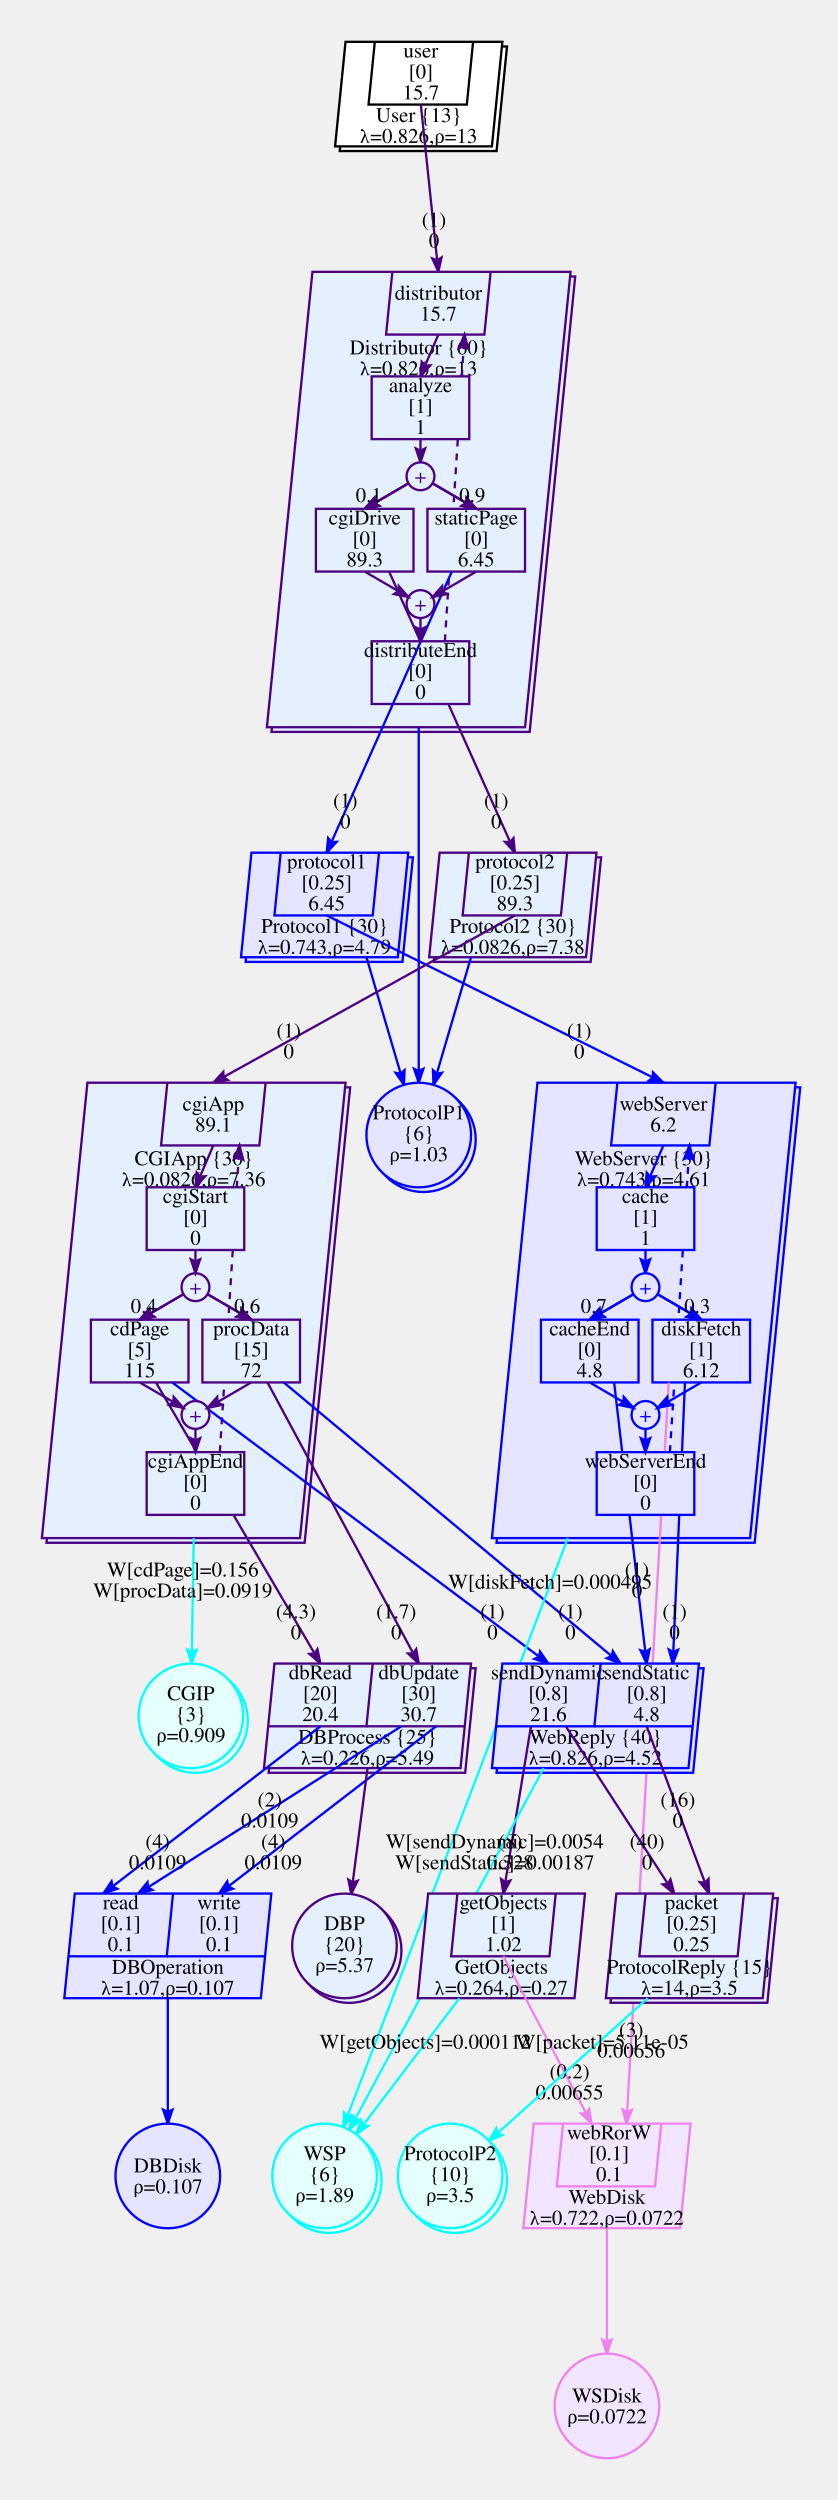
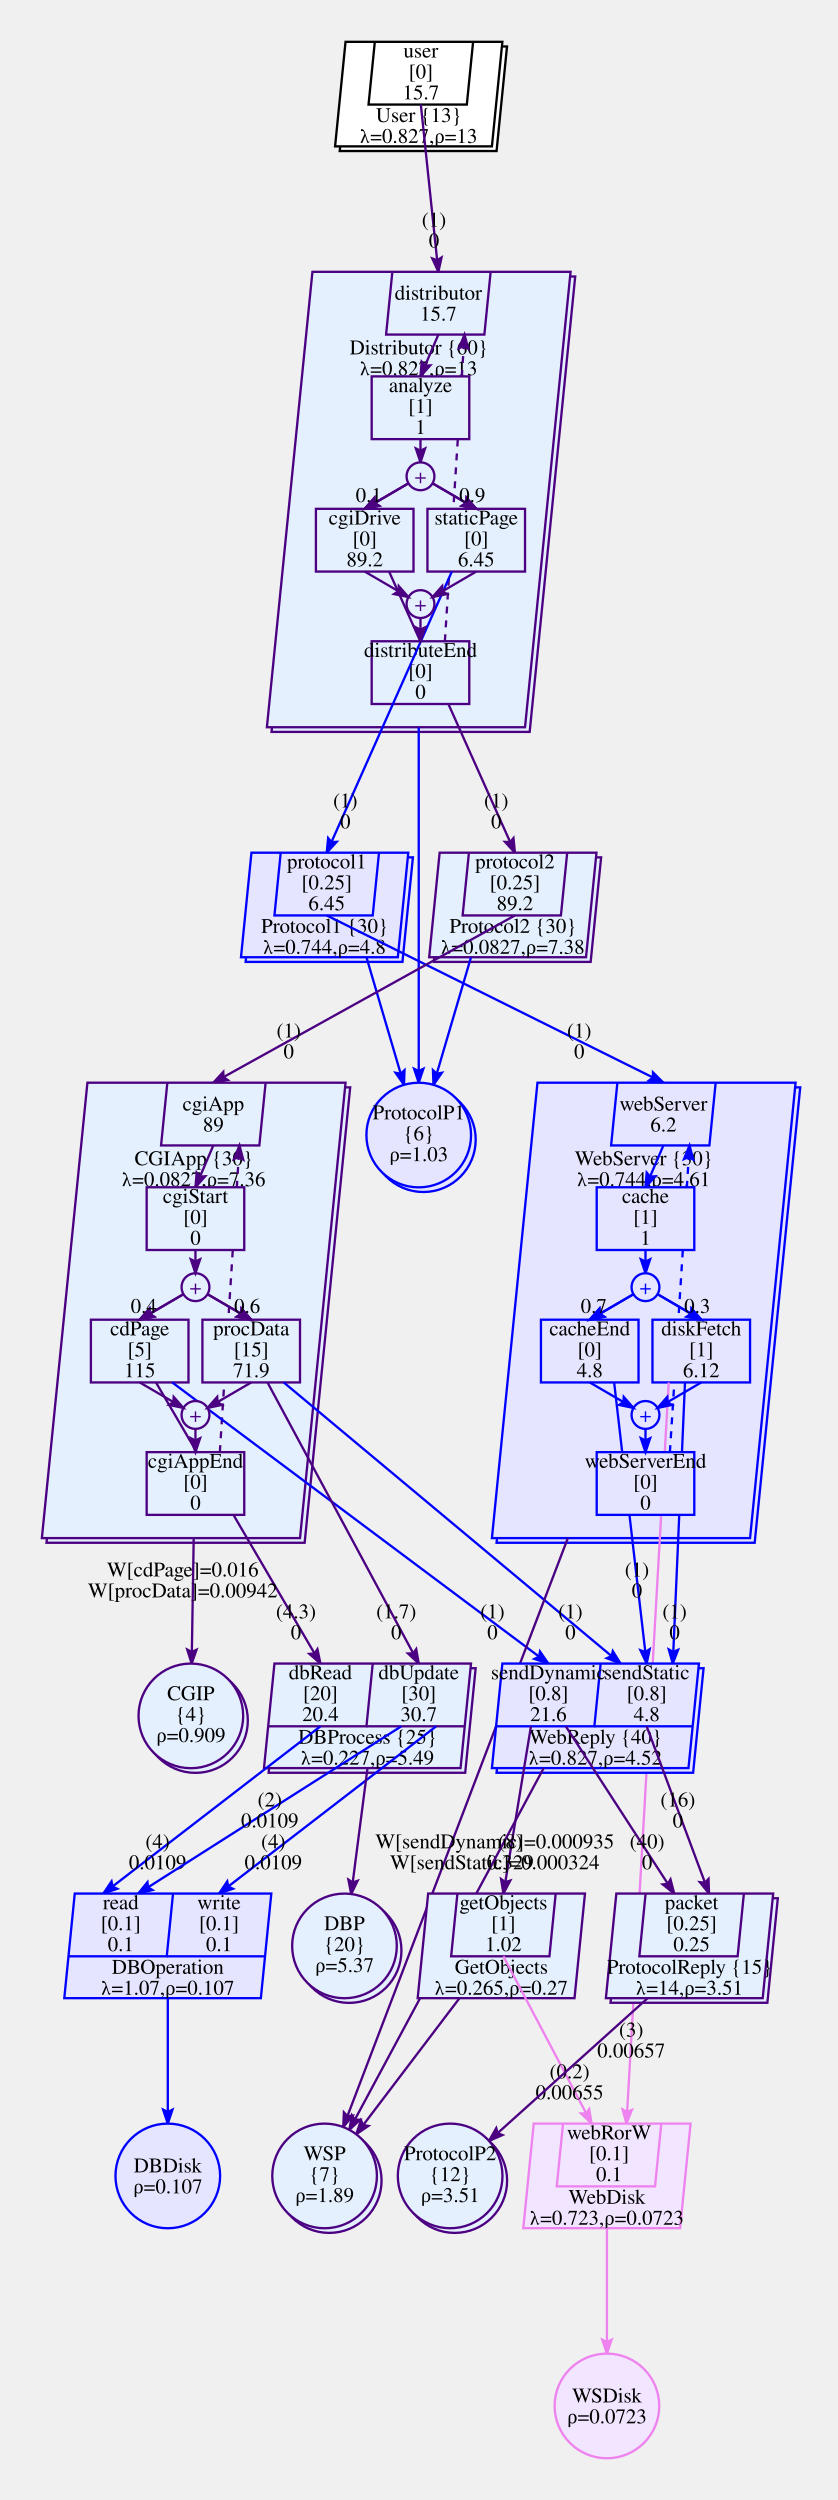
<svg xmlns="http://www.w3.org/2000/svg" width="5.006in" height="14.944in" viewBox="0 0 9010 26900">
  <polygon fill="#ffffff" stroke="black" stroke-width="25" points="3767.5,500 5455,500 5342.5,1625 3655,1625 " />
  <polygon fill="#ffffff" stroke="black" stroke-width="25" points="3717.5,450 5405,450 5292.5,1575 3605,1575 " />
-   <text x="4505" y="1538" font-family="Times" font-style="Roman" font-size="225" fill="black" text-anchor="middle">λ=0.826,ρ=13</text>
+   <text x="4505" y="1538" font-family="Times" font-style="Roman" font-size="225" fill="black" text-anchor="middle">λ=0.827,ρ=13</text>
  <text x="4505" y="1313" font-family="Times" font-style="Roman" font-size="225" fill="black" text-anchor="middle">User {13}</text>
  <polyline stroke="black" stroke-width="25" fill="none" points="4032.5,450 3965,1125 5022.5,1125 5090,450 " />
  <text x="4528" y="1069" font-family="Times" font-style="Roman" font-size="225" fill="black" text-anchor="middle">15.7</text>
  <text x="4528" y="844" font-family="Times" font-style="Roman" font-size="225" fill="black" text-anchor="middle">[0]</text>
  <text x="4528" y="619" font-family="Times" font-style="Roman" font-size="225" fill="black" text-anchor="middle">user</text>
  <line x1="4527.5" y1="1125" x2="4716.25" y2="2925" stroke="Indigo" stroke-width="25" />
  <polygon fill="Indigo" stroke="Indigo" stroke-width="25" points="4716.25,2925 4750.33,2770.6 4703.21,2800.68 4650.88,2781.03 " />
  <text x="4669" y="2663" font-family="Times" font-style="Roman" font-size="225" fill="black" text-anchor="middle">0</text>
  <text x="4669" y="2438" font-family="Times" font-style="Roman" font-size="225" fill="black" text-anchor="middle">(1)</text>
  <polygon fill="#e5f0ff" stroke="Indigo" stroke-width="25" points="3411.25,2975 6188.75,2975 5698.75,7875 2921.25,7875 " />
  <polygon fill="#e5f0ff" stroke="Indigo" stroke-width="25" points="3361.25,2925 6138.75,2925 5648.75,7825 2871.25,7825 " />
-   <text x="4505" y="4038" font-family="Times" font-style="Roman" font-size="225" fill="black" text-anchor="middle">λ=0.826,ρ=13</text>
+   <text x="4505" y="4038" font-family="Times" font-style="Roman" font-size="225" fill="black" text-anchor="middle">λ=0.827,ρ=13</text>
  <text x="4505" y="3813" font-family="Times" font-style="Roman" font-size="225" fill="black" text-anchor="middle">Distributor {60}</text>
  <polyline stroke="Indigo" stroke-width="25" fill="none" points="4221.25,2925 4153.75,3600 5211.25,3600 5278.75,2925 " />
  <text x="4716" y="3450" font-family="Times" font-style="Roman" font-size="225" fill="black" text-anchor="middle">15.7</text>
  <text x="4716" y="3225" font-family="Times" font-style="Roman" font-size="225" fill="black" text-anchor="middle">distributor</text>
  <line x1="4716.25" y1="3600" x2="4523.75" y2="4050" stroke="Indigo" stroke-width="25" />
  <polygon fill="Indigo" stroke="Indigo" stroke-width="25" points="4523.75,4050 4628.72,3931.75 4572.91,3935.07 4536.77,3892.42 " />
  <line x1="4786.25" y1="6900" x2="4997.5" y2="3600" stroke-dasharray="75" stroke="Indigo" stroke-width="25" />
  <polygon fill="Indigo" stroke="Indigo" stroke-width="25" points="4997.5,3600 4938.02,3746.5 4989.51,3724.74 5037.82,3752.89 " />
  <polygon fill="#e5f0ff" stroke="Indigo" stroke-width="25" points="3998.75,4725 3998.75,4050 5048.75,4050 5048.75,4725 3998.75,4725 " />
  <text x="4524" y="4669" font-family="Times" font-style="Roman" font-size="225" fill="black" text-anchor="middle">1</text>
  <text x="4524" y="4444" font-family="Times" font-style="Roman" font-size="225" fill="black" text-anchor="middle">[1]</text>
  <text x="4524" y="4219" font-family="Times" font-style="Roman" font-size="225" fill="black" text-anchor="middle">analyze</text>
  <polygon fill="#e5f0ff" stroke="Indigo" stroke-width="25" points="3398.75,6150 3398.75,5475 4448.75,5475 4448.75,6150 3398.75,6150 " />
  <line x1="4186.25" y1="6150" x2="5540" y2="9175" stroke="Indigo" stroke-width="25" />
  <polygon fill="Indigo" stroke="Indigo" stroke-width="25" points="5540,9175 5524.37,9017.66 5488.94,9060.9 5433.09,9058.51 " />
  <text x="5339" y="8913" font-family="Times" font-style="Roman" font-size="225" fill="black" text-anchor="middle">0</text>
  <text x="5339" y="8688" font-family="Times" font-style="Roman" font-size="225" fill="black" text-anchor="middle">(1)</text>
-   <text x="3924" y="6094" font-family="Times" font-style="Roman" font-size="225" fill="black" text-anchor="middle">89.3</text>
+   <text x="3924" y="6094" font-family="Times" font-style="Roman" font-size="225" fill="black" text-anchor="middle">89.2</text>
  <text x="3924" y="5869" font-family="Times" font-style="Roman" font-size="225" fill="black" text-anchor="middle">[0]</text>
  <text x="3924" y="5644" font-family="Times" font-style="Roman" font-size="225" fill="black" text-anchor="middle">cgiDrive</text>
  <polygon fill="#e5f0ff" stroke="Indigo" stroke-width="25" points="3998.75,7575 3998.75,6900 5048.75,6900 5048.75,7575 3998.75,7575 " />
  <text x="4524" y="7519" font-family="Times" font-style="Roman" font-size="225" fill="black" text-anchor="middle">0</text>
  <text x="4524" y="7294" font-family="Times" font-style="Roman" font-size="225" fill="black" text-anchor="middle">[0]</text>
  <text x="4524" y="7069" font-family="Times" font-style="Roman" font-size="225" fill="black" text-anchor="middle">distributeEnd</text>
  <polygon fill="#e5f0ff" stroke="Indigo" stroke-width="25" points="4598.75,6150 4598.75,5475 5648.75,5475 5648.75,6150 4598.75,6150 " />
  <line x1="4861.25" y1="6150" x2="3515" y2="9175" stroke="Blue" stroke-width="25" />
  <polygon fill="Blue" stroke="Blue" stroke-width="25" points="3515,9175 3621.67,9058.29 3565.82,9060.8 3530.31,9017.63 " />
  <text x="3715" y="8913" font-family="Times" font-style="Roman" font-size="225" fill="black" text-anchor="middle">0</text>
  <text x="3715" y="8688" font-family="Times" font-style="Roman" font-size="225" fill="black" text-anchor="middle">(1)</text>
  <text x="5124" y="6094" font-family="Times" font-style="Roman" font-size="225" fill="black" text-anchor="middle">6.45</text>
  <text x="5124" y="5869" font-family="Times" font-style="Roman" font-size="225" fill="black" text-anchor="middle">[0]</text>
  <text x="5124" y="5644" font-family="Times" font-style="Roman" font-size="225" fill="black" text-anchor="middle">staticPage</text>
  <line x1="4523.75" y1="4725" x2="4523.75" y2="4975" stroke="Indigo" stroke-width="25" />
  <polygon fill="Indigo" stroke="Indigo" stroke-width="25" points="4523.75,4975 4573.75,4825 4523.75,4850 4473.75,4825 " />
  <circle cx="4524" cy="6500" r="150" fill="#e5f0ff" stroke="Indigo" stroke-width="25" />
  <text x="4524" y="6575" font-family="Times" font-style="Roman" font-size="225" fill="Indigo" text-anchor="middle">+</text>
  <line x1="3923.75" y1="6150" x2="4394.18" y2="6424.42" stroke="Indigo" stroke-width="25" />
  <polygon fill="Indigo" stroke="Indigo" stroke-width="25" points="4394.18,6424.42 4289.81,6305.65 4286.21,6361.44 4239.42,6392.03 " />
  <line x1="5123.75" y1="6150" x2="4653.32" y2="6424.42" stroke="Indigo" stroke-width="25" />
  <polygon fill="Indigo" stroke="Indigo" stroke-width="25" points="4653.32,6424.42 4808.08,6392.03 4761.29,6361.44 4757.69,6305.65 " />
  <circle cx="4524" cy="5125" r="150" fill="#e5f0ff" stroke="Indigo" stroke-width="25" />
  <text x="4524" y="5200" font-family="Times" font-style="Roman" font-size="225" fill="Indigo" text-anchor="middle">+</text>
  <line x1="4394.18" y1="5200.58" x2="3923.75" y2="5475" stroke="Indigo" stroke-width="25" />
  <polygon fill="Indigo" stroke="Indigo" stroke-width="25" points="3923.75,5475 4078.51,5442.61 4031.72,5412.02 4028.12,5356.23 " />
  <line x1="4653.32" y1="5200.58" x2="5123.75" y2="5475" stroke="Indigo" stroke-width="25" />
  <polygon fill="Indigo" stroke="Indigo" stroke-width="25" points="5123.75,5475 5019.38,5356.23 5015.78,5412.02 4968.99,5442.61 " />
  <line x1="4394.18" y1="5200.58" x2="3923.75" y2="5475" stroke="Indigo" stroke-width="25" />
  <polygon fill="Indigo" stroke="Indigo" stroke-width="25" points="3923.75,5475 4078.51,5442.61 4031.72,5412.02 4028.12,5356.23 " />
  <line x1="4653.32" y1="5200.58" x2="5123.75" y2="5475" stroke="Indigo" stroke-width="25" />
  <polygon fill="Indigo" stroke="Indigo" stroke-width="25" points="5123.75,5475 5019.38,5356.23 5015.78,5412.02 4968.99,5442.61 " />
  <text x="3967" y="5402" font-family="Times" font-style="Roman" font-size="225" fill="black" text-anchor="middle">0.1</text>
  <text x="5081" y="5402" font-family="Times" font-style="Roman" font-size="225" fill="black" text-anchor="middle">0.9</text>
  <line x1="4523.75" y1="6650" x2="4523.75" y2="6900" stroke="Indigo" stroke-width="25" />
  <polygon fill="Indigo" stroke="Indigo" stroke-width="25" points="4523.75,6900 4573.75,6750 4523.75,6775 4473.75,6750 " />
  <line x1="4505" y1="7825" x2="4505" y2="11650" stroke="Blue" stroke-width="25" />
  <polygon fill="Blue" stroke="Blue" stroke-width="25" points="4505,11650 4555,11500 4505,11525 4455,11500 " />
  <polygon fill="#e5e5ff" stroke="Blue" stroke-width="25" points="2755,9225 4442.5,9225 4330,10350 2642.5,10350 " />
  <polygon fill="#e5e5ff" stroke="Blue" stroke-width="25" points="2705,9175 4392.5,9175 4280,10300 2592.5,10300 " />
-   <text x="3492" y="10263" font-family="Times" font-style="Roman" font-size="225" fill="black" text-anchor="middle">λ=0.743,ρ=4.79</text>
+   <text x="3492" y="10263" font-family="Times" font-style="Roman" font-size="225" fill="black" text-anchor="middle">λ=0.744,ρ=4.8</text>
  <text x="3492" y="10038" font-family="Times" font-style="Roman" font-size="225" fill="black" text-anchor="middle">Protocol1 {30}</text>
  <polyline stroke="Blue" stroke-width="25" fill="none" points="3020,9175 2952.5,9850 4010,9850 4077.5,9175 " />
  <text x="3515" y="9794" font-family="Times" font-style="Roman" font-size="225" fill="black" text-anchor="middle">6.45</text>
  <text x="3515" y="9569" font-family="Times" font-style="Roman" font-size="225" fill="black" text-anchor="middle">[0.25]</text>
  <text x="3515" y="9344" font-family="Times" font-style="Roman" font-size="225" fill="black" text-anchor="middle">protocol1</text>
  <line x1="3515" y1="9850" x2="7137.5" y2="11650" stroke="Blue" stroke-width="25" />
  <polygon fill="Blue" stroke="Blue" stroke-width="25" points="7137.5,11650 7025.42,11538.5 7025.56,11594.4 6980.92,11628 " />
  <text x="6232" y="11388" font-family="Times" font-style="Roman" font-size="225" fill="black" text-anchor="middle">0</text>
  <text x="6232" y="11163" font-family="Times" font-style="Roman" font-size="225" fill="black" text-anchor="middle">(1)</text>
  <line x1="3942.5" y1="10300" x2="4346.28" y2="11672.9" stroke="Blue" stroke-width="25" />
  <polygon fill="Blue" stroke="Blue" stroke-width="25" points="4346.28,11672.9 4351.92,11514.8 4311.01,11552.9 4255.99,11543.1 " />
  <polygon fill="#e5f0ff" stroke="Indigo" stroke-width="25" points="4780,9225 6467.5,9225 6355,10350 4667.5,10350 " />
  <polygon fill="#e5f0ff" stroke="Indigo" stroke-width="25" points="4730,9175 6417.5,9175 6305,10300 4617.5,10300 " />
-   <text x="5518" y="10263" font-family="Times" font-style="Roman" font-size="225" fill="black" text-anchor="middle">λ=0.0826,ρ=7.38</text>
+   <text x="5518" y="10263" font-family="Times" font-style="Roman" font-size="225" fill="black" text-anchor="middle">λ=0.0827,ρ=7.38</text>
  <text x="5518" y="10038" font-family="Times" font-style="Roman" font-size="225" fill="black" text-anchor="middle">Protocol2 {30}</text>
  <polyline stroke="Indigo" stroke-width="25" fill="none" points="5045,9175 4977.5,9850 6035,9850 6102.5,9175 " />
-   <text x="5540" y="9794" font-family="Times" font-style="Roman" font-size="225" fill="black" text-anchor="middle">89.3</text>
+   <text x="5540" y="9794" font-family="Times" font-style="Roman" font-size="225" fill="black" text-anchor="middle">89.2</text>
  <text x="5540" y="9569" font-family="Times" font-style="Roman" font-size="225" fill="black" text-anchor="middle">[0.25]</text>
  <text x="5540" y="9344" font-family="Times" font-style="Roman" font-size="225" fill="black" text-anchor="middle">protocol2</text>
  <line x1="5540" y1="9850" x2="2295" y2="11650" stroke="Indigo" stroke-width="25" />
  <polygon fill="Indigo" stroke="Indigo" stroke-width="25" points="2295,11650 2450.42,11621 2404.31,11589.4 2401.92,11533.5 " />
  <text x="3106" y="11388" font-family="Times" font-style="Roman" font-size="225" fill="black" text-anchor="middle">0</text>
  <text x="3106" y="11163" font-family="Times" font-style="Roman" font-size="225" fill="black" text-anchor="middle">(1)</text>
  <line x1="5067.5" y1="10300" x2="4663.72" y2="11672.9" stroke="Blue" stroke-width="25" />
  <polygon fill="Blue" stroke="Blue" stroke-width="25" points="4663.72,11672.9 4754.01,11543.1 4698.99,11552.9 4658.08,11514.8 " />
  <polygon fill="#e5f0ff" stroke="Indigo" stroke-width="25" points="990,11700 3767.5,11700 3277.5,16600 500,16600 " />
  <polygon fill="#e5f0ff" stroke="Indigo" stroke-width="25" points="940,11650 3717.5,11650 3227.5,16550 450,16550 " />
-   <text x="2084" y="12763" font-family="Times" font-style="Roman" font-size="225" fill="black" text-anchor="middle">λ=0.0826,ρ=7.36</text>
+   <text x="2084" y="12763" font-family="Times" font-style="Roman" font-size="225" fill="black" text-anchor="middle">λ=0.0827,ρ=7.36</text>
  <text x="2084" y="12538" font-family="Times" font-style="Roman" font-size="225" fill="black" text-anchor="middle">CGIApp {30}</text>
  <polyline stroke="Indigo" stroke-width="25" fill="none" points="1800,11650 1732.5,12325 2790,12325 2857.5,11650 " />
-   <text x="2295" y="12175" font-family="Times" font-style="Roman" font-size="225" fill="black" text-anchor="middle">89.1</text>
+   <text x="2295" y="12175" font-family="Times" font-style="Roman" font-size="225" fill="black" text-anchor="middle">89</text>
  <text x="2295" y="11950" font-family="Times" font-style="Roman" font-size="225" fill="black" text-anchor="middle">cgiApp</text>
  <line x1="2295" y1="12325" x2="2102.5" y2="12775" stroke="Indigo" stroke-width="25" />
  <polygon fill="Indigo" stroke="Indigo" stroke-width="25" points="2102.5,12775 2207.47,12656.8 2151.66,12660.1 2115.52,12617.4 " />
  <line x1="2365" y1="15625" x2="2576.25" y2="12325" stroke-dasharray="75" stroke="Indigo" stroke-width="25" />
  <polygon fill="Indigo" stroke="Indigo" stroke-width="25" points="2576.25,12325 2516.77,12471.5 2568.26,12449.7 2616.57,12477.9 " />
  <polygon fill="#e5f0ff" stroke="Indigo" stroke-width="25" points="977.5,14875 977.5,14200 2027.5,14200 2027.5,14875 977.5,14875 " />
  <line x1="1677.5" y1="14875" x2="3447.5" y2="17900" stroke="Indigo" stroke-width="25" />
  <polygon fill="Indigo" stroke="Indigo" stroke-width="25" points="3447.5,17900 3414.9,17745.3 3384.37,17792.1 3328.59,17795.8 " />
  <text x="3184" y="17638" font-family="Times" font-style="Roman" font-size="225" fill="black" text-anchor="middle">0</text>
  <text x="3184" y="17413" font-family="Times" font-style="Roman" font-size="225" fill="black" text-anchor="middle">(4.3)</text>
  <line x1="1852.5" y1="14875" x2="5900" y2="17900" stroke="Blue" stroke-width="25" />
  <polygon fill="Blue" stroke="Blue" stroke-width="25" points="5900,17900 5809.78,17770.2 5799.87,17825.2 5749.92,17850.3 " />
  <text x="5298" y="17638" font-family="Times" font-style="Roman" font-size="225" fill="black" text-anchor="middle">0</text>
  <text x="5298" y="17413" font-family="Times" font-style="Roman" font-size="225" fill="black" text-anchor="middle">(1)</text>
  <text x="1503" y="14819" font-family="Times" font-style="Roman" font-size="225" fill="black" text-anchor="middle">115</text>
  <text x="1503" y="14594" font-family="Times" font-style="Roman" font-size="225" fill="black" text-anchor="middle">[5]</text>
  <text x="1503" y="14369" font-family="Times" font-style="Roman" font-size="225" fill="black" text-anchor="middle">cdPage</text>
  <polygon fill="#e5f0ff" stroke="Indigo" stroke-width="25" points="1577.5,16300 1577.5,15625 2627.5,15625 2627.5,16300 1577.5,16300 " />
  <text x="2103" y="16244" font-family="Times" font-style="Roman" font-size="225" fill="black" text-anchor="middle">0</text>
  <text x="2103" y="16019" font-family="Times" font-style="Roman" font-size="225" fill="black" text-anchor="middle">[0]</text>
  <text x="2103" y="15794" font-family="Times" font-style="Roman" font-size="225" fill="black" text-anchor="middle">cgiAppEnd</text>
  <polygon fill="#e5f0ff" stroke="Indigo" stroke-width="25" points="1577.5,13450 1577.5,12775 2627.5,12775 2627.5,13450 1577.5,13450 " />
  <text x="2103" y="13394" font-family="Times" font-style="Roman" font-size="225" fill="black" text-anchor="middle">0</text>
  <text x="2103" y="13169" font-family="Times" font-style="Roman" font-size="225" fill="black" text-anchor="middle">[0]</text>
  <text x="2103" y="12944" font-family="Times" font-style="Roman" font-size="225" fill="black" text-anchor="middle">cgiStart</text>
  <polygon fill="#e5f0ff" stroke="Indigo" stroke-width="25" points="2177.5,14875 2177.5,14200 3227.5,14200 3227.5,14875 2177.5,14875 " />
  <line x1="2877.5" y1="14875" x2="4505" y2="17900" stroke="Indigo" stroke-width="25" />
  <polygon fill="Indigo" stroke="Indigo" stroke-width="25" points="4505,17900 4477.96,17744.2 4445.78,17789.9 4389.9,17791.6 " />
  <text x="4263" y="17638" font-family="Times" font-style="Roman" font-size="225" fill="black" text-anchor="middle">0</text>
  <text x="4263" y="17413" font-family="Times" font-style="Roman" font-size="225" fill="black" text-anchor="middle">(1.7)</text>
  <line x1="3052.5" y1="14875" x2="6676.25" y2="17900" stroke="Blue" stroke-width="25" />
  <polygon fill="Blue" stroke="Blue" stroke-width="25" points="6676.25,17900 6593.14,17765.5 6580.29,17819.9 6529.06,17842.3 " />
  <text x="6137" y="17638" font-family="Times" font-style="Roman" font-size="225" fill="black" text-anchor="middle">0</text>
  <text x="6137" y="17413" font-family="Times" font-style="Roman" font-size="225" fill="black" text-anchor="middle">(1)</text>
-   <text x="2703" y="14819" font-family="Times" font-style="Roman" font-size="225" fill="black" text-anchor="middle">72</text>
+   <text x="2703" y="14819" font-family="Times" font-style="Roman" font-size="225" fill="black" text-anchor="middle">71.9</text>
  <text x="2703" y="14594" font-family="Times" font-style="Roman" font-size="225" fill="black" text-anchor="middle">[15]</text>
  <text x="2703" y="14369" font-family="Times" font-style="Roman" font-size="225" fill="black" text-anchor="middle">procData</text>
  <circle cx="2103" cy="15225" r="150" fill="#e5f0ff" stroke="Indigo" stroke-width="25" />
  <text x="2103" y="15300" font-family="Times" font-style="Roman" font-size="225" fill="Indigo" text-anchor="middle">+</text>
  <line x1="1502.5" y1="14875" x2="1972.93" y2="15149.4" stroke="Indigo" stroke-width="25" />
  <polygon fill="Indigo" stroke="Indigo" stroke-width="25" points="1972.93,15149.4 1868.56,15030.6 1864.96,15086.4 1818.17,15117 " />
  <line x1="2702.5" y1="14875" x2="2232.07" y2="15149.4" stroke="Indigo" stroke-width="25" />
  <polygon fill="Indigo" stroke="Indigo" stroke-width="25" points="2232.07,15149.4 2386.83,15117 2340.04,15086.4 2336.44,15030.6 " />
  <circle cx="2103" cy="13850" r="150" fill="#e5f0ff" stroke="Indigo" stroke-width="25" />
  <text x="2103" y="13925" font-family="Times" font-style="Roman" font-size="225" fill="Indigo" text-anchor="middle">+</text>
  <line x1="1972.93" y1="13925.6" x2="1502.5" y2="14200" stroke="Indigo" stroke-width="25" />
  <polygon fill="Indigo" stroke="Indigo" stroke-width="25" points="1502.5,14200 1657.26,14167.6 1610.47,14137 1606.87,14081.2 " />
  <line x1="2232.07" y1="13925.6" x2="2702.5" y2="14200" stroke="Indigo" stroke-width="25" />
  <polygon fill="Indigo" stroke="Indigo" stroke-width="25" points="2702.5,14200 2598.13,14081.2 2594.53,14137 2547.74,14167.6 " />
  <line x1="1972.93" y1="13925.6" x2="1502.5" y2="14200" stroke="Indigo" stroke-width="25" />
  <polygon fill="Indigo" stroke="Indigo" stroke-width="25" points="1502.5,14200 1657.26,14167.6 1610.47,14137 1606.87,14081.2 " />
  <line x1="2232.07" y1="13925.6" x2="2702.5" y2="14200" stroke="Indigo" stroke-width="25" />
  <polygon fill="Indigo" stroke="Indigo" stroke-width="25" points="2702.5,14200 2598.13,14081.2 2594.53,14137 2547.74,14167.6 " />
  <text x="1546" y="14127" font-family="Times" font-style="Roman" font-size="225" fill="black" text-anchor="middle">0.4</text>
  <text x="2659" y="14127" font-family="Times" font-style="Roman" font-size="225" fill="black" text-anchor="middle">0.6</text>
  <line x1="2102.5" y1="15375" x2="2102.5" y2="15625" stroke="Indigo" stroke-width="25" />
  <polygon fill="Indigo" stroke="Indigo" stroke-width="25" points="2102.5,15625 2152.5,15475 2102.5,15500 2052.5,15475 " />
  <line x1="2102.5" y1="13450" x2="2102.5" y2="13700" stroke="Indigo" stroke-width="25" />
  <polygon fill="Indigo" stroke="Indigo" stroke-width="25" points="2102.5,13700 2152.5,13550 2102.5,13575 2052.5,13550 " />
-   <line x1="2083.75" y1="16550" x2="2061.69" y2="17900.1" stroke="Cyan" stroke-width="25" />
-   <polygon fill="Cyan" stroke="Cyan" stroke-width="25" points="2061.69,17900.1 2114.13,17750.9 2063.73,17775.1 2014.15,17749.3 " />
-   <text x="1966" y="17188" font-family="Times" font-style="Roman" font-size="225" fill="black" text-anchor="middle">W[procData]=0.0919</text>
-   <text x="1966" y="16963" font-family="Times" font-style="Roman" font-size="225" fill="black" text-anchor="middle">W[cdPage]=0.156</text>
+   <line x1="2083.75" y1="16550" x2="2061.69" y2="17900.1" stroke="Indigo" stroke-width="25" />
+   <polygon fill="Indigo" stroke="Indigo" stroke-width="25" points="2061.69,17900.1 2114.13,17750.9 2063.73,17775.1 2014.15,17749.3 " />
+   <text x="1966" y="17188" font-family="Times" font-style="Roman" font-size="225" fill="black" text-anchor="middle">W[procData]=0.00942</text>
+   <text x="1966" y="16963" font-family="Times" font-style="Roman" font-size="225" fill="black" text-anchor="middle">W[cdPage]=0.016</text>
  <circle cx="4555" cy="12263" r="563" fill="#e5e5ff" stroke="Blue" stroke-width="25" />
  <circle cx="4505" cy="12213" r="563" fill="#e5e5ff" stroke="Blue" stroke-width="25" />
  <text x="4505" y="12494" font-family="Times" font-style="Roman" font-size="225" fill="black" text-anchor="middle">ρ=1.03</text>
  <text x="4505" y="12269" font-family="Times" font-style="Roman" font-size="225" fill="black" text-anchor="middle">{6}</text>
  <text x="4505" y="12044" font-family="Times" font-style="Roman" font-size="225" fill="black" text-anchor="middle">ProtocolP1</text>
  <polygon fill="#e5e5ff" stroke="Blue" stroke-width="25" points="5832.5,11700 8610,11700 8120,16600 5342.5,16600 " />
  <polygon fill="#e5e5ff" stroke="Blue" stroke-width="25" points="5782.5,11650 8560,11650 8070,16550 5292.5,16550 " />
-   <text x="6926" y="12763" font-family="Times" font-style="Roman" font-size="225" fill="black" text-anchor="middle">λ=0.743,ρ=4.61</text>
+   <text x="6926" y="12763" font-family="Times" font-style="Roman" font-size="225" fill="black" text-anchor="middle">λ=0.744,ρ=4.61</text>
  <text x="6926" y="12538" font-family="Times" font-style="Roman" font-size="225" fill="black" text-anchor="middle">WebServer {30}</text>
  <polyline stroke="Blue" stroke-width="25" fill="none" points="6642.5,11650 6575,12325 7632.5,12325 7700,11650 " />
  <text x="7138" y="12175" font-family="Times" font-style="Roman" font-size="225" fill="black" text-anchor="middle">6.2</text>
  <text x="7138" y="11950" font-family="Times" font-style="Roman" font-size="225" fill="black" text-anchor="middle">webServer</text>
  <line x1="7137.5" y1="12325" x2="6945" y2="12775" stroke="Blue" stroke-width="25" />
  <polygon fill="Blue" stroke="Blue" stroke-width="25" points="6945,12775 7049.97,12656.8 6994.16,12660.1 6958.02,12617.4 " />
  <line x1="7207.5" y1="15625" x2="7418.75" y2="12325" stroke-dasharray="75" stroke="Blue" stroke-width="25" />
  <polygon fill="Blue" stroke="Blue" stroke-width="25" points="7418.75,12325 7359.27,12471.5 7410.76,12449.7 7459.07,12477.9 " />
  <polygon fill="#e5e5ff" stroke="Blue" stroke-width="25" points="6420,13450 6420,12775 7470,12775 7470,13450 6420,13450 " />
  <text x="6945" y="13394" font-family="Times" font-style="Roman" font-size="225" fill="black" text-anchor="middle">1</text>
  <text x="6945" y="13169" font-family="Times" font-style="Roman" font-size="225" fill="black" text-anchor="middle">[1]</text>
  <text x="6945" y="12944" font-family="Times" font-style="Roman" font-size="225" fill="black" text-anchor="middle">cache</text>
  <polygon fill="#e5e5ff" stroke="Blue" stroke-width="25" points="5820,14875 5820,14200 6870,14200 6870,14875 5820,14875 " />
  <line x1="6607.5" y1="14875" x2="6957.5" y2="17900" stroke="Blue" stroke-width="25" />
  <polygon fill="Blue" stroke="Blue" stroke-width="25" points="6957.5,17900 6989.93,17745.2 6943.13,17775.8 6890.59,17756.7 " />
  <text x="6853" y="17188" font-family="Times" font-style="Roman" font-size="225" fill="black" text-anchor="middle">0</text>
  <text x="6853" y="16963" font-family="Times" font-style="Roman" font-size="225" fill="black" text-anchor="middle">(1)</text>
  <text x="6345" y="14819" font-family="Times" font-style="Roman" font-size="225" fill="black" text-anchor="middle">4.8</text>
  <text x="6345" y="14594" font-family="Times" font-style="Roman" font-size="225" fill="black" text-anchor="middle">[0]</text>
  <text x="6345" y="14369" font-family="Times" font-style="Roman" font-size="225" fill="black" text-anchor="middle">cacheEnd</text>
  <polygon fill="#e5e5ff" stroke="Blue" stroke-width="25" points="7020,14875 7020,14200 8070,14200 8070,14875 7020,14875 " />
  <line x1="7195" y1="14875" x2="6740" y2="22850" stroke="Violet" stroke-width="25" />
  <polygon fill="Violet" stroke="Violet" stroke-width="25" points="6740,22850 6798.46,22703.1 6747.12,22725.2 6698.63,22697.4 " />
-   <text x="6791" y="22138" font-family="Times" font-style="Roman" font-size="225" fill="black" text-anchor="middle">0.00656</text>
+   <text x="6791" y="22138" font-family="Times" font-style="Roman" font-size="225" fill="black" text-anchor="middle">0.00657</text>
  <text x="6791" y="21913" font-family="Times" font-style="Roman" font-size="225" fill="black" text-anchor="middle">(3)</text>
  <line x1="7370" y1="14875" x2="7238.75" y2="17900" stroke="Blue" stroke-width="25" />
  <polygon fill="Blue" stroke="Blue" stroke-width="25" points="7238.75,17900 7295.21,17752.3 7244.17,17775.1 7195.3,17748 " />
  <text x="7258" y="17638" font-family="Times" font-style="Roman" font-size="225" fill="black" text-anchor="middle">0</text>
  <text x="7258" y="17413" font-family="Times" font-style="Roman" font-size="225" fill="black" text-anchor="middle">(1)</text>
  <text x="7545" y="14819" font-family="Times" font-style="Roman" font-size="225" fill="black" text-anchor="middle">6.12</text>
  <text x="7545" y="14594" font-family="Times" font-style="Roman" font-size="225" fill="black" text-anchor="middle">[1]</text>
  <text x="7545" y="14369" font-family="Times" font-style="Roman" font-size="225" fill="black" text-anchor="middle">diskFetch</text>
  <polygon fill="#e5e5ff" stroke="Blue" stroke-width="25" points="6420,16300 6420,15625 7470,15625 7470,16300 6420,16300 " />
  <text x="6945" y="16244" font-family="Times" font-style="Roman" font-size="225" fill="black" text-anchor="middle">0</text>
  <text x="6945" y="16019" font-family="Times" font-style="Roman" font-size="225" fill="black" text-anchor="middle">[0]</text>
  <text x="6945" y="15794" font-family="Times" font-style="Roman" font-size="225" fill="black" text-anchor="middle">webServerEnd</text>
  <line x1="6945" y1="13450" x2="6945" y2="13700" stroke="Blue" stroke-width="25" />
  <polygon fill="Blue" stroke="Blue" stroke-width="25" points="6945,13700 6995,13550 6945,13575 6895,13550 " />
  <circle cx="6945" cy="15225" r="150" fill="#e5e5ff" stroke="Blue" stroke-width="25" />
  <text x="6945" y="15300" font-family="Times" font-style="Roman" font-size="225" fill="Blue" text-anchor="middle">+</text>
  <line x1="6345" y1="14875" x2="6815.43" y2="15149.4" stroke="Blue" stroke-width="25" />
  <polygon fill="Blue" stroke="Blue" stroke-width="25" points="6815.43,15149.4 6711.06,15030.6 6707.46,15086.4 6660.67,15117 " />
  <line x1="7545" y1="14875" x2="7074.57" y2="15149.4" stroke="Blue" stroke-width="25" />
  <polygon fill="Blue" stroke="Blue" stroke-width="25" points="7074.57,15149.4 7229.33,15117 7182.54,15086.4 7178.94,15030.6 " />
  <circle cx="6945" cy="13850" r="150" fill="#e5e5ff" stroke="Blue" stroke-width="25" />
  <text x="6945" y="13925" font-family="Times" font-style="Roman" font-size="225" fill="Blue" text-anchor="middle">+</text>
  <line x1="6815.43" y1="13925.6" x2="6345" y2="14200" stroke="Blue" stroke-width="25" />
  <polygon fill="Blue" stroke="Blue" stroke-width="25" points="6345,14200 6499.76,14167.6 6452.97,14137 6449.37,14081.2 " />
  <line x1="7074.57" y1="13925.6" x2="7545" y2="14200" stroke="Blue" stroke-width="25" />
  <polygon fill="Blue" stroke="Blue" stroke-width="25" points="7545,14200 7440.63,14081.2 7437.03,14137 7390.24,14167.6 " />
  <line x1="6815.43" y1="13925.6" x2="6345" y2="14200" stroke="Blue" stroke-width="25" />
  <polygon fill="Blue" stroke="Blue" stroke-width="25" points="6345,14200 6499.76,14167.6 6452.97,14137 6449.37,14081.2 " />
  <line x1="7074.57" y1="13925.6" x2="7545" y2="14200" stroke="Blue" stroke-width="25" />
  <polygon fill="Blue" stroke="Blue" stroke-width="25" points="7545,14200 7440.63,14081.2 7437.03,14137 7390.24,14167.6 " />
  <text x="6388" y="14127" font-family="Times" font-style="Roman" font-size="225" fill="black" text-anchor="middle">0.7</text>
  <text x="7502" y="14127" font-family="Times" font-style="Roman" font-size="225" fill="black" text-anchor="middle">0.3</text>
  <line x1="6945" y1="15375" x2="6945" y2="15625" stroke="Blue" stroke-width="25" />
  <polygon fill="Blue" stroke="Blue" stroke-width="25" points="6945,15625 6995,15475 6945,15500 6895,15475 " />
-   <line x1="6109.37" y1="16550" x2="3692.92" y2="22886.9" stroke="Cyan" stroke-width="25" />
-   <polygon fill="Cyan" stroke="Cyan" stroke-width="25" points="3692.92,22886.9 3793.08,22764.6 3737.46,22770.1 3699.65,22728.9 " />
-   <text x="5919" y="17094" font-family="Times" font-style="Roman" font-size="225" fill="black" text-anchor="middle">W[diskFetch]=0.000495</text>
-   <circle cx="2103" cy="18513" r="563" fill="#e5ffff" stroke="Cyan" stroke-width="25" />
-   <circle cx="2053" cy="18463" r="563" fill="#e5ffff" stroke="Cyan" stroke-width="25" />
+   <line x1="6109.37" y1="16550" x2="3692.92" y2="22886.9" stroke="Indigo" stroke-width="25" />
+   <polygon fill="Indigo" stroke="Indigo" stroke-width="25" points="3692.92,22886.9 3793.08,22764.6 3737.46,22770.1 3699.65,22728.9 " />
+   <circle cx="2103" cy="18513" r="563" fill="#e5f0ff" stroke="Indigo" stroke-width="25" />
+   <circle cx="2053" cy="18463" r="563" fill="#e5f0ff" stroke="Indigo" stroke-width="25" />
  <text x="2053" y="18744" font-family="Times" font-style="Roman" font-size="225" fill="black" text-anchor="middle">ρ=0.909</text>
-   <text x="2053" y="18519" font-family="Times" font-style="Roman" font-size="225" fill="black" text-anchor="middle">{3}</text>
+   <text x="2053" y="18519" font-family="Times" font-style="Roman" font-size="225" fill="black" text-anchor="middle">{4}</text>
  <text x="2053" y="18294" font-family="Times" font-style="Roman" font-size="225" fill="black" text-anchor="middle">CGIP</text>
  <polygon fill="#e5f0ff" stroke="Indigo" stroke-width="25" points="3002.5,17950 5117.5,17950 5005,19075 2890,19075 " />
  <polygon fill="#e5f0ff" stroke="Indigo" stroke-width="25" points="2952.5,17900 5067.5,17900 4955,19025 2840,19025 " />
-   <text x="3954" y="18988" font-family="Times" font-style="Roman" font-size="225" fill="black" text-anchor="middle">λ=0.226,ρ=5.49</text>
+   <text x="3954" y="18988" font-family="Times" font-style="Roman" font-size="225" fill="black" text-anchor="middle">λ=0.227,ρ=5.49</text>
  <text x="3954" y="18763" font-family="Times" font-style="Roman" font-size="225" fill="black" text-anchor="middle">DBProcess {25}</text>
  <polyline stroke="Indigo" stroke-width="25" fill="none" points="2885,18575 3942.5,18575 4010,17900 " />
  <text x="3447" y="18519" font-family="Times" font-style="Roman" font-size="225" fill="black" text-anchor="middle">20.4</text>
  <text x="3447" y="18294" font-family="Times" font-style="Roman" font-size="225" fill="black" text-anchor="middle">[20]</text>
  <text x="3447" y="18069" font-family="Times" font-style="Roman" font-size="225" fill="black" text-anchor="middle">dbRead</text>
  <line x1="3447.5" y1="18575" x2="1111.25" y2="20375" stroke="Blue" stroke-width="25" />
  <polygon fill="Blue" stroke="Blue" stroke-width="25" points="1111.25,20375 1260.59,20323.1 1210.27,20298.7 1199.56,20243.8 " />
  <text x="1695" y="20113" font-family="Times" font-style="Roman" font-size="225" fill="black" text-anchor="middle">0.0109</text>
  <text x="1695" y="19888" font-family="Times" font-style="Roman" font-size="225" fill="black" text-anchor="middle">(4)</text>
  <line x1="3942.5" y1="18575" x2="5000" y2="18575" stroke="Indigo" stroke-width="25" />
  <text x="4505" y="18519" font-family="Times" font-style="Roman" font-size="225" fill="black" text-anchor="middle">30.7</text>
  <text x="4505" y="18294" font-family="Times" font-style="Roman" font-size="225" fill="black" text-anchor="middle">[30]</text>
  <text x="4505" y="18069" font-family="Times" font-style="Roman" font-size="225" fill="black" text-anchor="middle">dbUpdate</text>
  <line x1="4317.5" y1="18575" x2="1486.25" y2="20375" stroke="Blue" stroke-width="25" />
  <polygon fill="Blue" stroke="Blue" stroke-width="25" points="1486.25,20375 1639.66,20336.7 1591.74,20307.9 1586.01,20252.3 " />
  <text x="2902" y="19663" font-family="Times" font-style="Roman" font-size="225" fill="black" text-anchor="middle">0.0109</text>
  <text x="2902" y="19438" font-family="Times" font-style="Roman" font-size="225" fill="black" text-anchor="middle">(2)</text>
  <line x1="4692.5" y1="18575" x2="2356.25" y2="20375" stroke="Blue" stroke-width="25" />
  <polygon fill="Blue" stroke="Blue" stroke-width="25" points="2356.25,20375 2505.59,20323.1 2455.27,20298.7 2444.56,20243.8 " />
  <text x="2940" y="20113" font-family="Times" font-style="Roman" font-size="225" fill="black" text-anchor="middle">0.0109</text>
  <text x="2940" y="19888" font-family="Times" font-style="Roman" font-size="225" fill="black" text-anchor="middle">(4)</text>
  <line x1="3953.75" y1="19025" x2="3778.44" y2="20379.7" stroke="Indigo" stroke-width="25" />
  <polygon fill="Indigo" stroke="Indigo" stroke-width="25" points="3778.44,20379.7 3847.28,20237.3 3794.48,20255.7 3748.11,20224.5 " />
  <polygon fill="#e5e5ff" stroke="Blue" stroke-width="25" points="5455,17950 7570,17950 7457.5,19075 5342.5,19075 " />
  <polygon fill="#e5e5ff" stroke="Blue" stroke-width="25" points="5405,17900 7520,17900 7407.5,19025 5292.5,19025 " />
-   <text x="6406" y="18988" font-family="Times" font-style="Roman" font-size="225" fill="black" text-anchor="middle">λ=0.826,ρ=4.52</text>
+   <text x="6406" y="18988" font-family="Times" font-style="Roman" font-size="225" fill="black" text-anchor="middle">λ=0.827,ρ=4.52</text>
  <text x="6406" y="18763" font-family="Times" font-style="Roman" font-size="225" fill="black" text-anchor="middle">WebReply {40}</text>
  <polyline stroke="Blue" stroke-width="25" fill="none" points="5337.5,18575 6395,18575 6462.5,17900 " />
  <text x="5900" y="18519" font-family="Times" font-style="Roman" font-size="225" fill="black" text-anchor="middle">21.6</text>
  <text x="5900" y="18294" font-family="Times" font-style="Roman" font-size="225" fill="black" text-anchor="middle">[0.8]</text>
  <text x="5900" y="18069" font-family="Times" font-style="Roman" font-size="225" fill="black" text-anchor="middle">sendDynamic</text>
  <line x1="5712.5" y1="18575" x2="5416.25" y2="20375" stroke="Indigo" stroke-width="25" />
  <polygon fill="Indigo" stroke="Indigo" stroke-width="25" points="5416.25,20375 5489.95,20235.1 5436.55,20251.7 5391.27,20218.9 " />
-   <text x="5490" y="20113" font-family="Times" font-style="Roman" font-size="225" fill="black" text-anchor="middle">0.328</text>
+   <text x="5490" y="20113" font-family="Times" font-style="Roman" font-size="225" fill="black" text-anchor="middle">0.329</text>
  <text x="5490" y="19888" font-family="Times" font-style="Roman" font-size="225" fill="black" text-anchor="middle">(8)</text>
  <line x1="6087.5" y1="18575" x2="7253.75" y2="20375" stroke="Indigo" stroke-width="25" />
  <polygon fill="Indigo" stroke="Indigo" stroke-width="25" points="7253.75,20375 7214.15,20221.9 7185.78,20270.1 7130.22,20276.3 " />
  <text x="6962" y="20113" font-family="Times" font-style="Roman" font-size="225" fill="black" text-anchor="middle">0</text>
  <text x="6962" y="19888" font-family="Times" font-style="Roman" font-size="225" fill="black" text-anchor="middle">(40)</text>
  <line x1="6395" y1="18575" x2="7452.5" y2="18575" stroke="Blue" stroke-width="25" />
  <text x="6958" y="18519" font-family="Times" font-style="Roman" font-size="225" fill="black" text-anchor="middle">4.8</text>
  <text x="6958" y="18294" font-family="Times" font-style="Roman" font-size="225" fill="black" text-anchor="middle">[0.8]</text>
  <text x="6958" y="18069" font-family="Times" font-style="Roman" font-size="225" fill="black" text-anchor="middle">sendStatic</text>
  <line x1="6957.5" y1="18575" x2="7628.75" y2="20375" stroke="Indigo" stroke-width="25" />
  <polygon fill="Indigo" stroke="Indigo" stroke-width="25" points="7628.75,20375 7623.19,20217 7585.07,20257.9 7529.49,20251.9 " />
  <text x="7293" y="19663" font-family="Times" font-style="Roman" font-size="225" fill="black" text-anchor="middle">0</text>
  <text x="7293" y="19438" font-family="Times" font-style="Roman" font-size="225" fill="black" text-anchor="middle">(16)</text>
-   <line x1="5849.38" y1="19025" x2="3758.69" y2="22917" stroke="Cyan" stroke-width="25" />
-   <polygon fill="Cyan" stroke="Cyan" stroke-width="25" points="3758.69,22917 3873.72,22808.5 3817.84,22806.9 3785.63,22761.2 " />
-   <text x="5323" y="20113" font-family="Times" font-style="Roman" font-size="225" fill="black" text-anchor="middle">W[sendStatic]=0.00187</text>
-   <text x="5323" y="19888" font-family="Times" font-style="Roman" font-size="225" fill="black" text-anchor="middle">W[sendDynamic]=0.0054</text>
+   <line x1="5849.38" y1="19025" x2="3758.69" y2="22917" stroke="Indigo" stroke-width="25" />
+   <polygon fill="Indigo" stroke="Indigo" stroke-width="25" points="3758.69,22917 3873.72,22808.5 3817.84,22806.9 3785.63,22761.2 " />
+   <text x="5323" y="20113" font-family="Times" font-style="Roman" font-size="225" fill="black" text-anchor="middle">W[sendStatic]=0.000324</text>
+   <text x="5323" y="19888" font-family="Times" font-style="Roman" font-size="225" fill="black" text-anchor="middle">W[sendDynamic]=0.000935</text>
  <polygon fill="#e5e5ff" stroke="Blue" stroke-width="25" points="803.75,20375 2918.75,20375 2806.25,21500 691.25,21500 " />
  <text x="1805" y="21463" font-family="Times" font-style="Roman" font-size="225" fill="black" text-anchor="middle">λ=1.07,ρ=0.107</text>
  <text x="1805" y="21238" font-family="Times" font-style="Roman" font-size="225" fill="black" text-anchor="middle">DBOperation</text>
  <polyline stroke="Blue" stroke-width="25" fill="none" points="736.25,21050 1793.75,21050 1861.25,20375 " />
  <text x="1299" y="20994" font-family="Times" font-style="Roman" font-size="225" fill="black" text-anchor="middle">0.1</text>
  <text x="1299" y="20769" font-family="Times" font-style="Roman" font-size="225" fill="black" text-anchor="middle">[0.1]</text>
  <text x="1299" y="20544" font-family="Times" font-style="Roman" font-size="225" fill="black" text-anchor="middle">read</text>
  <line x1="1793.75" y1="21050" x2="2851.25" y2="21050" stroke="Blue" stroke-width="25" />
  <text x="2356" y="20994" font-family="Times" font-style="Roman" font-size="225" fill="black" text-anchor="middle">0.1</text>
  <text x="2356" y="20769" font-family="Times" font-style="Roman" font-size="225" fill="black" text-anchor="middle">[0.1]</text>
  <text x="2356" y="20544" font-family="Times" font-style="Roman" font-size="225" fill="black" text-anchor="middle">write</text>
  <line x1="1805" y1="21500" x2="1805" y2="22850" stroke="Blue" stroke-width="25" />
  <polygon fill="Blue" stroke="Blue" stroke-width="25" points="1805,22850 1855,22700 1805,22725 1755,22700 " />
  <circle cx="3756" cy="20988" r="563" fill="#e5f0ff" stroke="Indigo" stroke-width="25" />
  <circle cx="3706" cy="20938" r="563" fill="#e5f0ff" stroke="Indigo" stroke-width="25" />
  <text x="3706" y="21219" font-family="Times" font-style="Roman" font-size="225" fill="black" text-anchor="middle">ρ=5.37</text>
  <text x="3706" y="20994" font-family="Times" font-style="Roman" font-size="225" fill="black" text-anchor="middle">{20}</text>
  <text x="3706" y="20769" font-family="Times" font-style="Roman" font-size="225" fill="black" text-anchor="middle">DBP</text>
  <polygon fill="#e5f0ff" stroke="Indigo" stroke-width="25" points="4606.25,20375 6293.75,20375 6181.25,21500 4493.75,21500 " />
-   <text x="5394" y="21463" font-family="Times" font-style="Roman" font-size="225" fill="black" text-anchor="middle">λ=0.264,ρ=0.27</text>
+   <text x="5394" y="21463" font-family="Times" font-style="Roman" font-size="225" fill="black" text-anchor="middle">λ=0.265,ρ=0.27</text>
  <text x="5394" y="21238" font-family="Times" font-style="Roman" font-size="225" fill="black" text-anchor="middle">GetObjects</text>
  <polyline stroke="Indigo" stroke-width="25" fill="none" points="4921.25,20375 4853.75,21050 5911.25,21050 5978.75,20375 " />
  <text x="5416" y="20994" font-family="Times" font-style="Roman" font-size="225" fill="black" text-anchor="middle">1.02</text>
  <text x="5416" y="20769" font-family="Times" font-style="Roman" font-size="225" fill="black" text-anchor="middle">[1]</text>
  <text x="5416" y="20544" font-family="Times" font-style="Roman" font-size="225" fill="black" text-anchor="middle">getObjects</text>
  <line x1="5416.25" y1="21050" x2="6365" y2="22850" stroke="Violet" stroke-width="25" />
  <polygon fill="Violet" stroke="Violet" stroke-width="25" points="6365,22850 6339.29,22694 6306.72,22739.4 6250.83,22740.6 " />
  <text x="6128" y="22588" font-family="Times" font-style="Roman" font-size="225" fill="black" text-anchor="middle">0.00655</text>
  <text x="6128" y="22363" font-family="Times" font-style="Roman" font-size="225" fill="black" text-anchor="middle">(0.2)</text>
-   <line x1="4943.75" y1="21500" x2="3832.53" y2="22964.4" stroke="Cyan" stroke-width="25" />
-   <polygon fill="Cyan" stroke="Cyan" stroke-width="25" points="3832.53,22964.4 3963.03,22875.1 3908.09,22864.8 3883.37,22814.7 " />
-   <text x="4577" y="22044" font-family="Times" font-style="Roman" font-size="225" fill="black" text-anchor="middle">W[getObjects]=0.000112</text>
+   <line x1="4943.75" y1="21500" x2="3832.53" y2="22964.4" stroke="Indigo" stroke-width="25" />
+   <polygon fill="Indigo" stroke="Indigo" stroke-width="25" points="3832.53,22964.4 3963.03,22875.1 3908.09,22864.8 3883.37,22814.7 " />
  <polygon fill="#e5f0ff" stroke="Indigo" stroke-width="25" points="6681.25,20425 8368.75,20425 8256.25,21550 6568.75,21550 " />
  <polygon fill="#e5f0ff" stroke="Indigo" stroke-width="25" points="6631.25,20375 8318.75,20375 8206.25,21500 6518.75,21500 " />
-   <text x="7419" y="21463" font-family="Times" font-style="Roman" font-size="225" fill="black" text-anchor="middle">λ=14,ρ=3.5</text>
+   <text x="7419" y="21463" font-family="Times" font-style="Roman" font-size="225" fill="black" text-anchor="middle">λ=14,ρ=3.51</text>
  <text x="7419" y="21238" font-family="Times" font-style="Roman" font-size="225" fill="black" text-anchor="middle">ProtocolReply {15}</text>
  <polyline stroke="Indigo" stroke-width="25" fill="none" points="6946.25,20375 6878.75,21050 7936.25,21050 8003.75,20375 " />
  <text x="7441" y="20994" font-family="Times" font-style="Roman" font-size="225" fill="black" text-anchor="middle">0.25</text>
  <text x="7441" y="20769" font-family="Times" font-style="Roman" font-size="225" fill="black" text-anchor="middle">[0.25]</text>
  <text x="7441" y="20544" font-family="Times" font-style="Roman" font-size="225" fill="black" text-anchor="middle">packet</text>
-   <line x1="6968.75" y1="21500" x2="5260.71" y2="23036.3" stroke="Cyan" stroke-width="25" />
-   <polygon fill="Cyan" stroke="Cyan" stroke-width="25" points="5260.71,23036.3 5405.67,22973.2 5353.65,22952.7 5338.8,22898.8 " />
-   <text x="6480" y="22044" font-family="Times" font-style="Roman" font-size="225" fill="black" text-anchor="middle">W[packet]=5.11e-05</text>
+   <line x1="6968.75" y1="21500" x2="5260.71" y2="23036.3" stroke="Indigo" stroke-width="25" />
+   <polygon fill="Indigo" stroke="Indigo" stroke-width="25" points="5260.71,23036.3 5405.67,22973.2 5353.65,22952.7 5338.8,22898.8 " />
  <circle cx="1805" cy="23413" r="563" fill="#e5e5ff" stroke="Blue" stroke-width="25" />
  <text x="1805" y="23600" font-family="Times" font-style="Roman" font-size="225" fill="black" text-anchor="middle">ρ=0.107</text>
  <text x="1805" y="23375" font-family="Times" font-style="Roman" font-size="225" fill="black" text-anchor="middle">DBDisk</text>
-   <circle cx="3542" cy="23463" r="563" fill="#e5ffff" stroke="Cyan" stroke-width="25" />
-   <circle cx="3492" cy="23413" r="563" fill="#e5ffff" stroke="Cyan" stroke-width="25" />
+   <circle cx="3542" cy="23463" r="563" fill="#e5f0ff" stroke="Indigo" stroke-width="25" />
+   <circle cx="3492" cy="23413" r="563" fill="#e5f0ff" stroke="Indigo" stroke-width="25" />
  <text x="3492" y="23694" font-family="Times" font-style="Roman" font-size="225" fill="black" text-anchor="middle">ρ=1.89</text>
-   <text x="3492" y="23469" font-family="Times" font-style="Roman" font-size="225" fill="black" text-anchor="middle">{6}</text>
+   <text x="3492" y="23469" font-family="Times" font-style="Roman" font-size="225" fill="black" text-anchor="middle">{7}</text>
  <text x="3492" y="23244" font-family="Times" font-style="Roman" font-size="225" fill="black" text-anchor="middle">WSP</text>
-   <circle cx="4893" cy="23463" r="563" fill="#e5ffff" stroke="Cyan" stroke-width="25" />
-   <circle cx="4843" cy="23413" r="563" fill="#e5ffff" stroke="Cyan" stroke-width="25" />
-   <text x="4843" y="23694" font-family="Times" font-style="Roman" font-size="225" fill="black" text-anchor="middle">ρ=3.5</text>
-   <text x="4843" y="23469" font-family="Times" font-style="Roman" font-size="225" fill="black" text-anchor="middle">{10}</text>
+   <circle cx="4893" cy="23463" r="563" fill="#e5f0ff" stroke="Indigo" stroke-width="25" />
+   <circle cx="4843" cy="23413" r="563" fill="#e5f0ff" stroke="Indigo" stroke-width="25" />
+   <text x="4843" y="23694" font-family="Times" font-style="Roman" font-size="225" fill="black" text-anchor="middle">ρ=3.51</text>
+   <text x="4843" y="23469" font-family="Times" font-style="Roman" font-size="225" fill="black" text-anchor="middle">{12}</text>
  <text x="4843" y="23244" font-family="Times" font-style="Roman" font-size="225" fill="black" text-anchor="middle">ProtocolP2</text>
  <polygon fill="#f2e5ff" stroke="Violet" stroke-width="25" points="5742.5,22850 7430,22850 7317.5,23975 5630,23975 " />
-   <text x="6530" y="23938" font-family="Times" font-style="Roman" font-size="225" fill="black" text-anchor="middle">λ=0.722,ρ=0.0722</text>
+   <text x="6530" y="23938" font-family="Times" font-style="Roman" font-size="225" fill="black" text-anchor="middle">λ=0.723,ρ=0.0723</text>
  <text x="6530" y="23713" font-family="Times" font-style="Roman" font-size="225" fill="black" text-anchor="middle">WebDisk</text>
  <polyline stroke="Violet" stroke-width="25" fill="none" points="6057.5,22850 5990,23525 7047.5,23525 7115,22850 " />
  <text x="6553" y="23469" font-family="Times" font-style="Roman" font-size="225" fill="black" text-anchor="middle">0.1</text>
  <text x="6553" y="23244" font-family="Times" font-style="Roman" font-size="225" fill="black" text-anchor="middle">[0.1]</text>
  <text x="6553" y="23019" font-family="Times" font-style="Roman" font-size="225" fill="black" text-anchor="middle">webRorW</text>
  <line x1="6530" y1="23975" x2="6530" y2="25325" stroke="Violet" stroke-width="25" />
  <polygon fill="Violet" stroke="Violet" stroke-width="25" points="6530,25325 6580,25175 6530,25200 6480,25175 " />
  <circle cx="6530" cy="25888" r="563" fill="#f2e5ff" stroke="Violet" stroke-width="25" />
-   <text x="6530" y="26075" font-family="Times" font-style="Roman" font-size="225" fill="black" text-anchor="middle">ρ=0.0722</text>
+   <text x="6530" y="26075" font-family="Times" font-style="Roman" font-size="225" fill="black" text-anchor="middle">ρ=0.0723</text>
  <text x="6530" y="25850" font-family="Times" font-style="Roman" font-size="225" fill="black" text-anchor="middle">WSDisk</text>
</svg>
